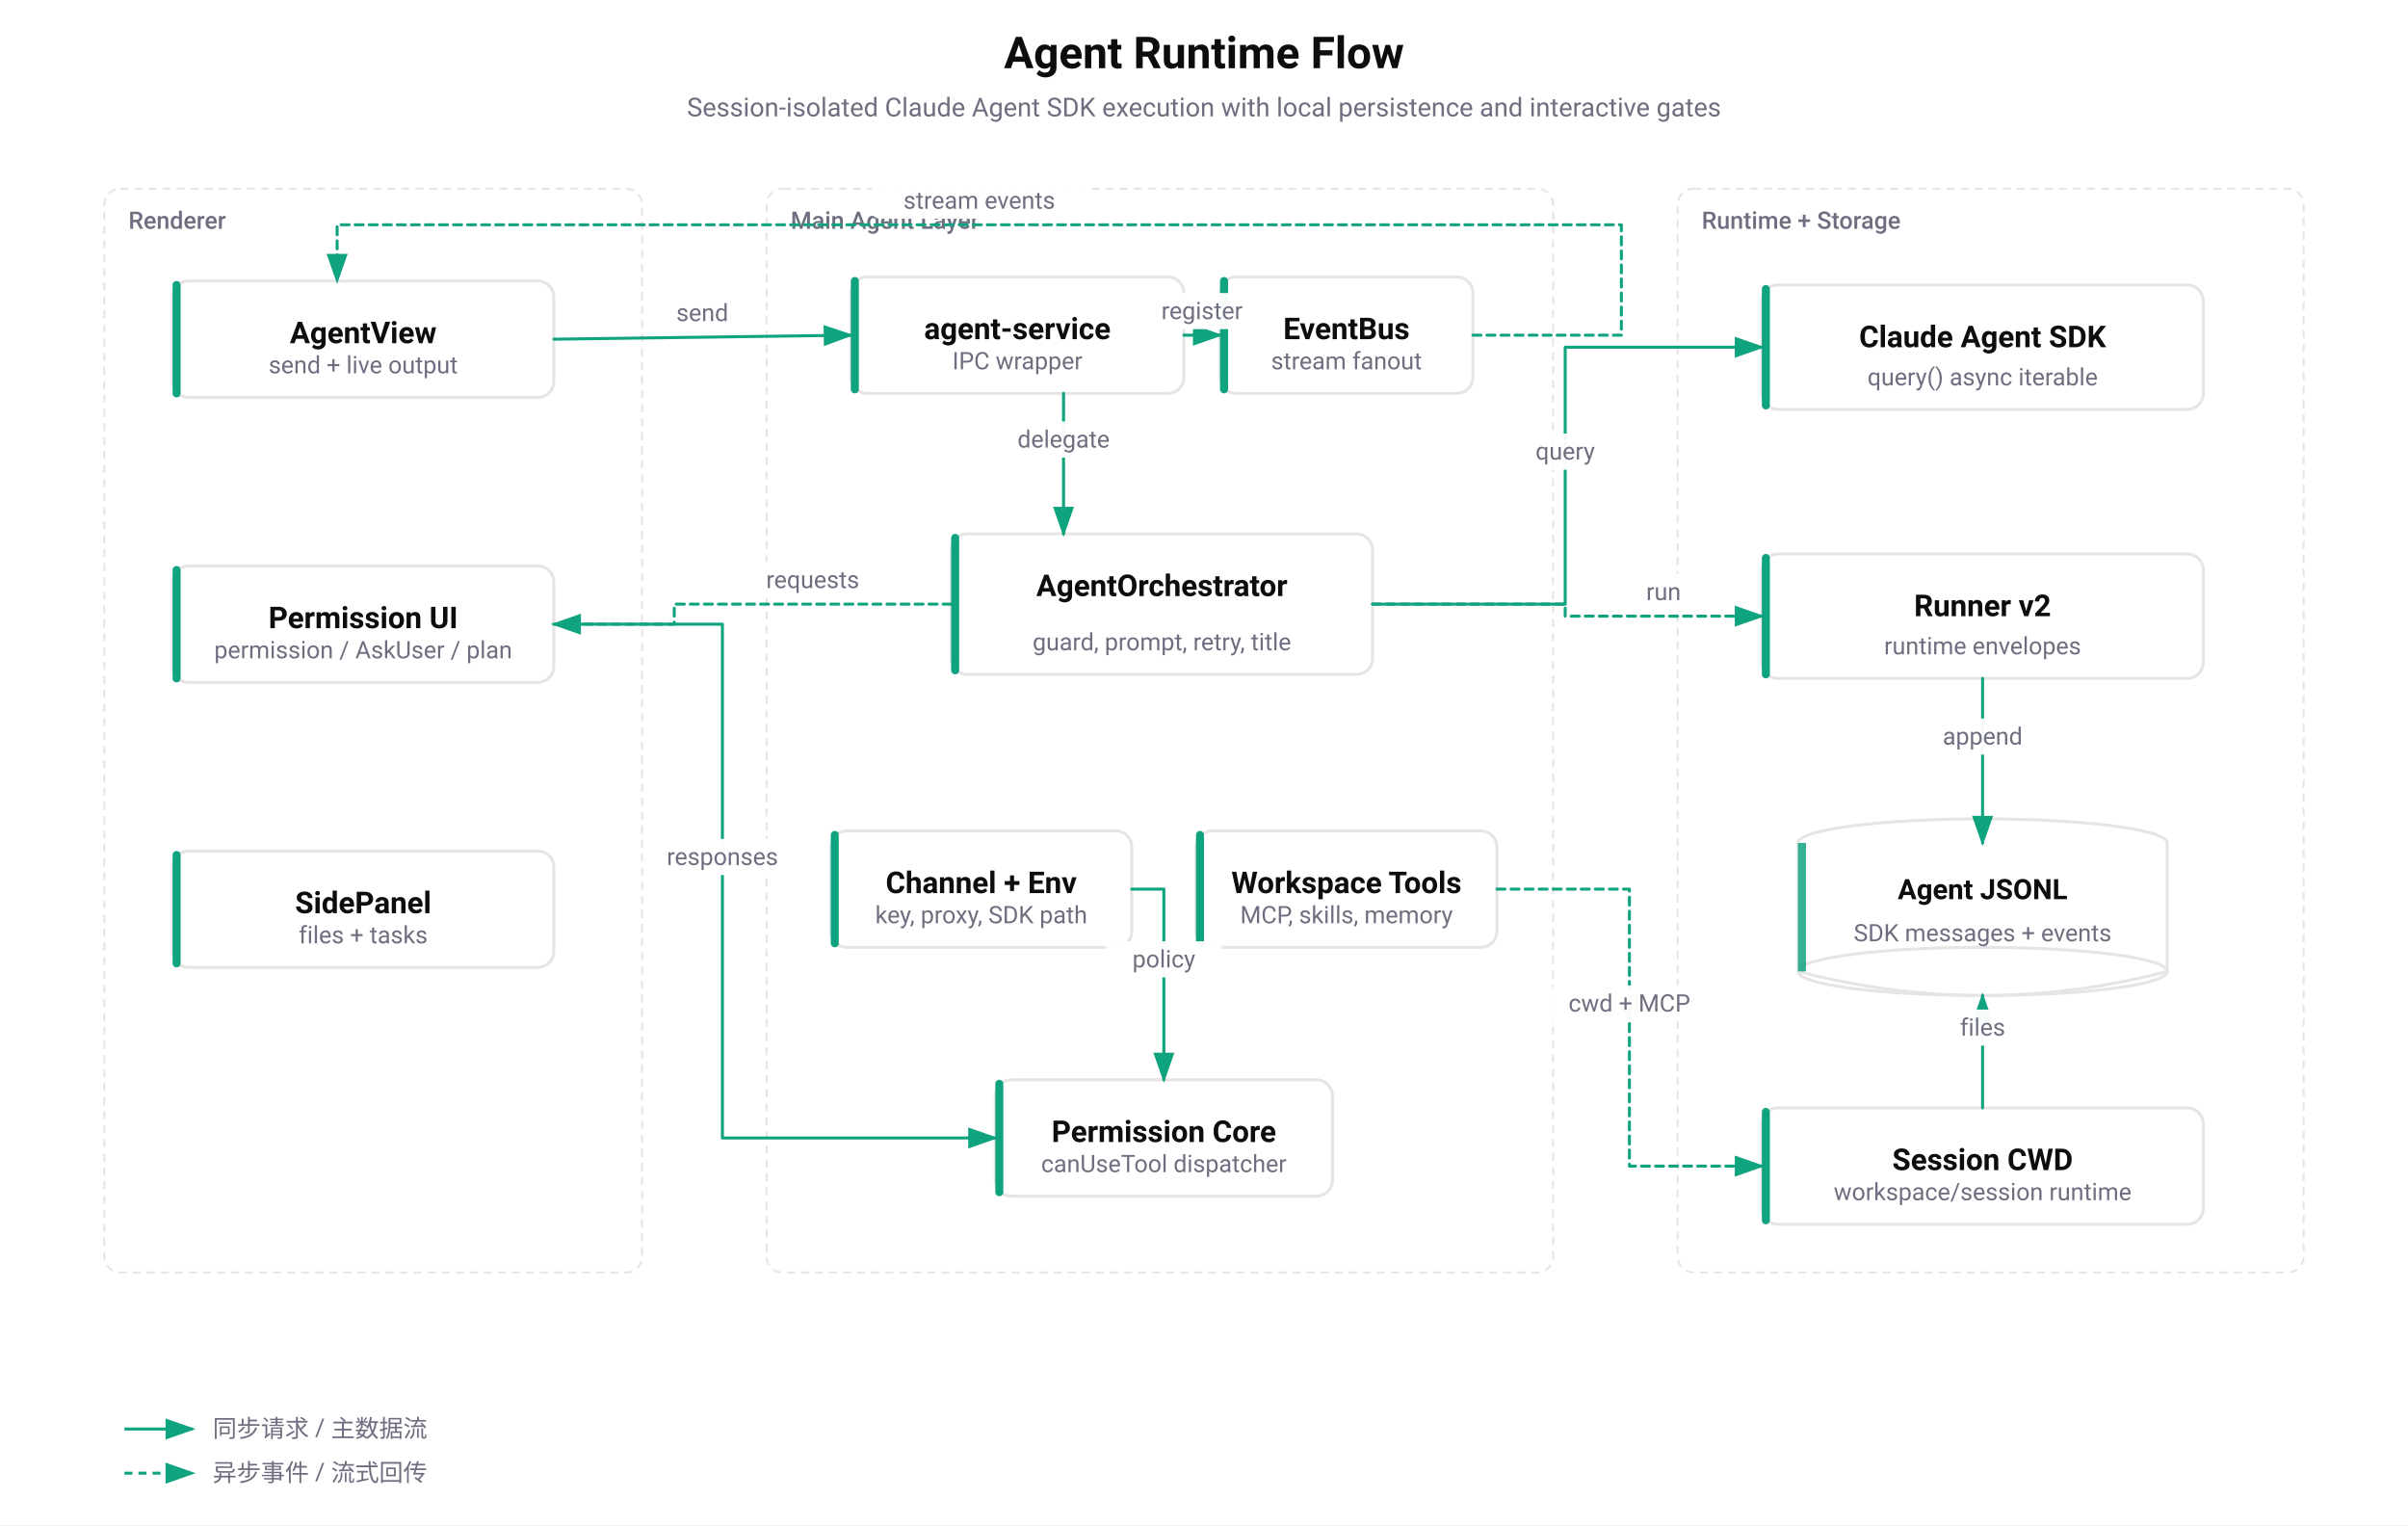
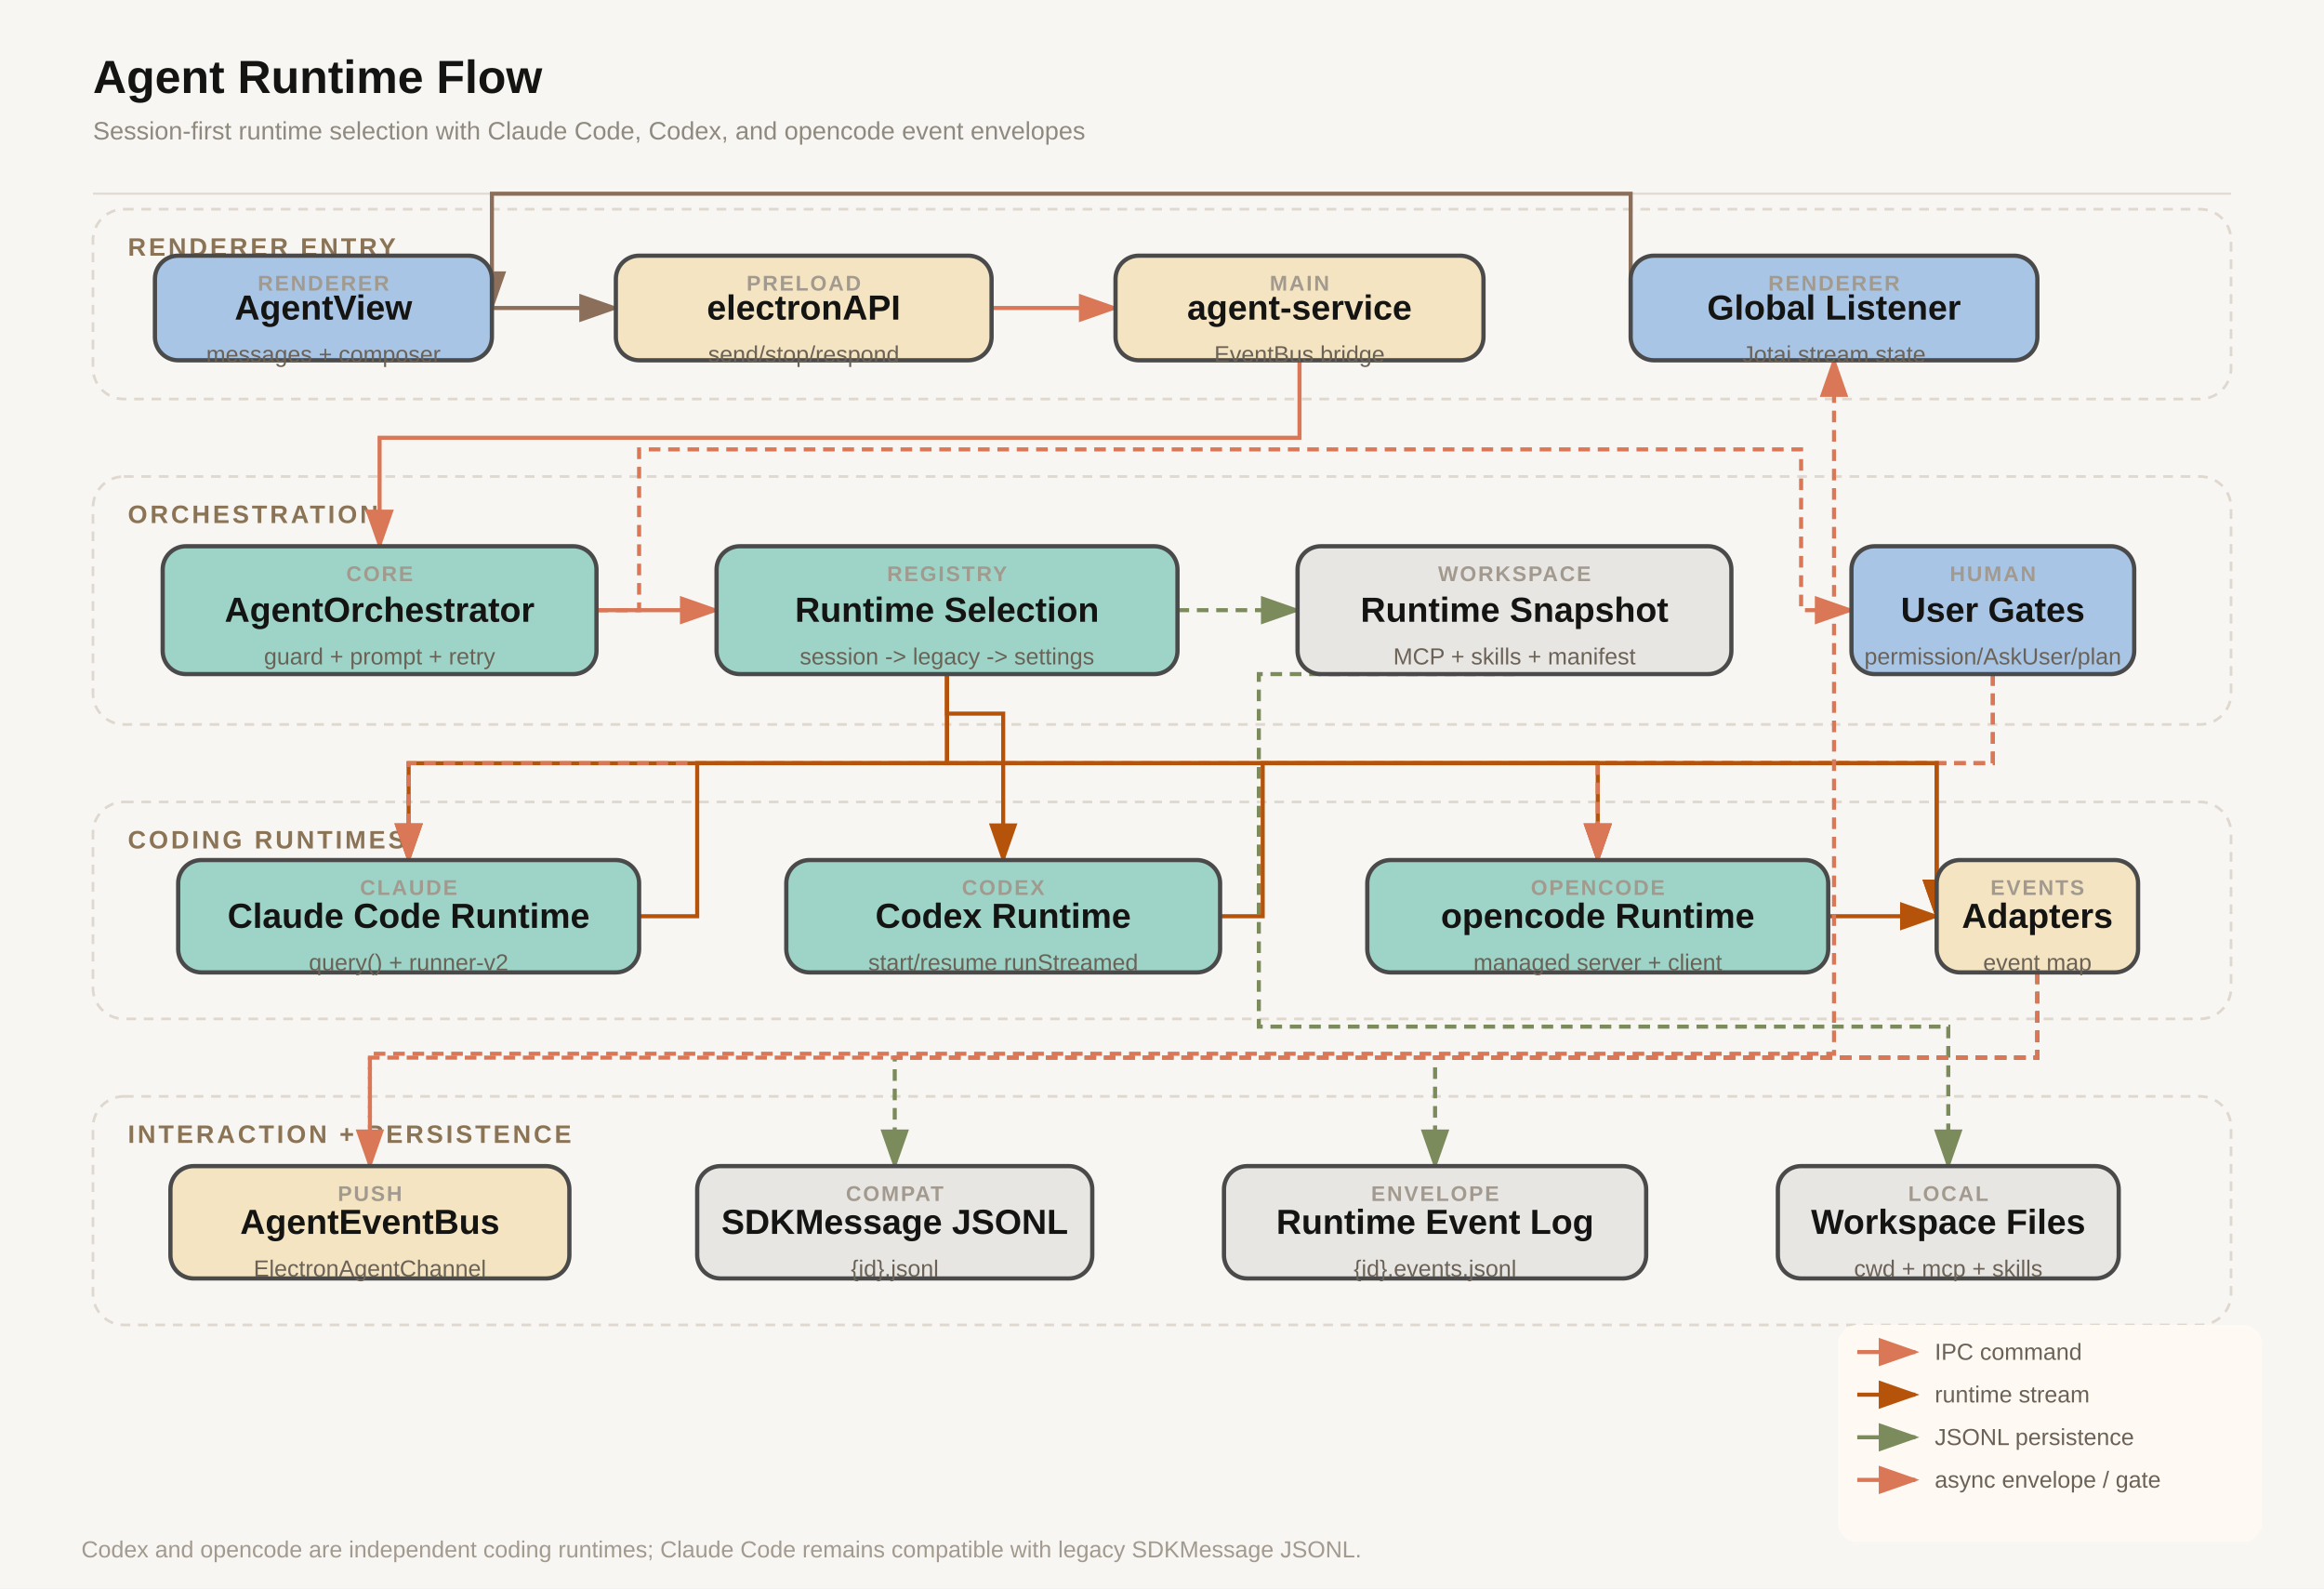
- <svg xmlns="http://www.w3.org/2000/svg" viewBox="0 0 1200 760" width="1200" height="760">
-   <style>
-     text { font-family: -apple-system, BlinkMacSystemFont, 'Segoe UI', Roboto, Helvetica Neue, 'PingFang SC', 'Microsoft YaHei', 'Microsoft JhengHei', 'SimHei', sans-serif; letter-spacing: 0; }
-   </style>
+ <svg xmlns="http://www.w3.org/2000/svg" viewBox="0 0 1200 820" width="1200" height="820">
  <defs>
-     <marker id="arrow-green" markerWidth="10" markerHeight="7" refX="9" refY="3.5" orient="auto">
-       <polygon points="0 0, 10 3.5, 0 7" fill="#10a37f" />
+     <marker id="arrowA" markerWidth="10" markerHeight="7" refX="9" refY="3.5" orient="auto">
+       <polygon points="0 0, 10 3.5, 0 7" fill="#d97757" />
    </marker>
-     <marker id="arrow-gray" markerWidth="10" markerHeight="7" refX="9" refY="3.5" orient="auto">
-       <polygon points="0 0, 10 3.5, 0 7" fill="#71717a" />
+     <marker id="arrowB" markerWidth="10" markerHeight="7" refX="9" refY="3.5" orient="auto">
+       <polygon points="0 0, 10 3.5, 0 7" fill="#7b8b5c" />
    </marker>
+     <marker id="arrowC" markerWidth="10" markerHeight="7" refX="9" refY="3.5" orient="auto">
+       <polygon points="0 0, 10 3.5, 0 7" fill="#8c6f5a" />
+     </marker>
+     <marker id="arrowE" markerWidth="10" markerHeight="7" refX="9" refY="3.5" orient="auto">
+       <polygon points="0 0, 10 3.5, 0 7" fill="#b45309" />
+     </marker>
+     <marker id="arrowF" markerWidth="10" markerHeight="7" refX="9" refY="3.5" orient="auto">
+       <polygon points="0 0, 10 3.5, 0 7" fill="#9a6fb0" />
+     </marker>
+     <marker id="arrowG" markerWidth="10" markerHeight="7" refX="9" refY="3.5" orient="auto">
+       <polygon points="0 0, 10 3.5, 0 7" fill="#d97757" />
+     </marker>
+     <marker id="arrowH" markerWidth="10" markerHeight="7" refX="9" refY="3.5" orient="auto">
+       <polygon points="0 0, 10 3.5, 0 7" fill="#8f8a80" />
+     </marker>
+     <style>
+     text { font-family: -apple-system, BlinkMacSystemFont, 'Segoe UI', 'Helvetica Neue', Arial, 'PingFang SC', 'Microsoft YaHei', 'Microsoft JhengHei', 'SimHei', sans-serif; }
+     .title { font-size: 24px; font-weight: 700; fill: #141413; }
+     .subtitle { font-size: 13px; font-weight: 500; fill: #8f8a80; }
+     .section { font-size: 13px; font-weight: 700; fill: #8b7355; letter-spacing: 1.4px; }
+     .section-sub { font-size: 12px; font-weight: 500; fill: #b4aba0; }
+     .node-title { font-size: 18px; font-weight: 700; fill: #141413; }
+     .node-sub { font-size: 12px; font-weight: 500; fill: #6b6257; }
+     .node-type { font-size: 11px; font-weight: 700; fill: #a29a8f; letter-spacing: 0.08em; }
+     .arrow-label { font-size: 12px; font-weight: 600; fill: #6b6257; }
+     .legend { font-size: 12px; font-weight: 500; fill: #6b6257; }
+     .footnote { font-size: 12px; font-weight: 500; fill: #a29a8f; }
+     </style>
  </defs>
-   <rect width="1200" height="760" fill="#ffffff" />
-   <text x="600" y="34" text-anchor="middle" fill="#0d0d0d" font-size="22" font-weight="600">Agent Runtime Flow</text>
-   <text x="600" y="58" text-anchor="middle" fill="#6e6e80" font-size="13">Session-isolated Claude Agent SDK execution with local persistence and interactive gates</text>
-   <rect x="52" y="94" width="268" height="540" rx="8" ry="8" fill="none" stroke="#e5e5e5" stroke-width="1" stroke-dasharray="4,3" />
-   <text x="64" y="114" fill="#6e6e80" font-size="12" font-weight="500">Renderer</text>
-   <rect x="86" y="140" width="190" height="58" rx="8" ry="8" fill="#ffffff" stroke="#e5e5e5" stroke-width="1.5" />
-   <rect x="86" y="140" width="4" height="58" rx="2" ry="2" fill="#10a37f" />
-   <text x="181" y="171" text-anchor="middle" fill="#0d0d0d" font-size="15" font-weight="600">AgentView</text>
-   <text x="181" y="186" text-anchor="middle" fill="#6e6e80" font-size="12">send + live output</text>
-   <rect x="86" y="282" width="190" height="58" rx="8" ry="8" fill="#ffffff" stroke="#e5e5e5" stroke-width="1.5" />
-   <rect x="86" y="282" width="4" height="58" rx="2" ry="2" fill="#10a37f" />
-   <text x="181" y="313" text-anchor="middle" fill="#0d0d0d" font-size="15" font-weight="600">Permission UI</text>
-   <text x="181" y="328" text-anchor="middle" fill="#6e6e80" font-size="12">permission / AskUser / plan</text>
-   <rect x="86" y="424" width="190" height="58" rx="8" ry="8" fill="#ffffff" stroke="#e5e5e5" stroke-width="1.5" />
-   <rect x="86" y="424" width="4" height="58" rx="2" ry="2" fill="#10a37f" />
-   <text x="181" y="455" text-anchor="middle" fill="#0d0d0d" font-size="15" font-weight="600">SidePanel</text>
-   <text x="181" y="470" text-anchor="middle" fill="#6e6e80" font-size="12">files + tasks</text>
-   <rect x="382" y="94" width="392" height="540" rx="8" ry="8" fill="none" stroke="#e5e5e5" stroke-width="1" stroke-dasharray="4,3" />
-   <text x="394" y="114" fill="#6e6e80" font-size="12" font-weight="500">Main Agent Layer</text>
-   <rect x="424" y="138" width="166" height="58" rx="8" ry="8" fill="#ffffff" stroke="#e5e5e5" stroke-width="1.5" />
-   <rect x="424" y="138" width="4" height="58" rx="2" ry="2" fill="#10a37f" />
-   <text x="507" y="169" text-anchor="middle" fill="#0d0d0d" font-size="15" font-weight="600">agent-service</text>
-   <text x="507" y="184" text-anchor="middle" fill="#6e6e80" font-size="12">IPC wrapper</text>
-   <rect x="608" y="138" width="126" height="58" rx="8" ry="8" fill="#ffffff" stroke="#e5e5e5" stroke-width="1.5" />
-   <rect x="608" y="138" width="4" height="58" rx="2" ry="2" fill="#10a37f" />
-   <text x="671" y="169" text-anchor="middle" fill="#0d0d0d" font-size="15" font-weight="600">EventBus</text>
-   <text x="671" y="184" text-anchor="middle" fill="#6e6e80" font-size="12">stream fanout</text>
-   <rect x="474" y="266" width="210" height="70" rx="8" ry="8" fill="#ffffff" stroke="#e5e5e5" stroke-width="1.5" />
-   <rect x="474" y="266" width="4" height="70" rx="2" ry="2" fill="#10a37f" />
-   <text x="579" y="297" text-anchor="middle" fill="#0d0d0d" font-size="15" font-weight="600">AgentOrchestrator</text>
-   <text x="579" y="324" text-anchor="middle" fill="#6e6e80" font-size="12">guard, prompt, retry, title</text>
-   <rect x="414" y="414" width="150" height="58" rx="8" ry="8" fill="#ffffff" stroke="#e5e5e5" stroke-width="1.5" />
-   <rect x="414" y="414" width="4" height="58" rx="2" ry="2" fill="#10a37f" />
-   <text x="489" y="445" text-anchor="middle" fill="#0d0d0d" font-size="15" font-weight="600">Channel + Env</text>
-   <text x="489" y="460" text-anchor="middle" fill="#6e6e80" font-size="12">key, proxy, SDK path</text>
-   <rect x="596" y="414" width="150" height="58" rx="8" ry="8" fill="#ffffff" stroke="#e5e5e5" stroke-width="1.5" />
-   <rect x="596" y="414" width="4" height="58" rx="2" ry="2" fill="#10a37f" />
-   <text x="671" y="445" text-anchor="middle" fill="#0d0d0d" font-size="15" font-weight="600">Workspace Tools</text>
-   <text x="671" y="460" text-anchor="middle" fill="#6e6e80" font-size="12">MCP, skills, memory</text>
-   <rect x="496" y="538" width="168" height="58" rx="8" ry="8" fill="#ffffff" stroke="#e5e5e5" stroke-width="1.5" />
-   <rect x="496" y="538" width="4" height="58" rx="2" ry="2" fill="#10a37f" />
-   <text x="580" y="569" text-anchor="middle" fill="#0d0d0d" font-size="15" font-weight="600">Permission Core</text>
-   <text x="580" y="584" text-anchor="middle" fill="#6e6e80" font-size="12">canUseTool dispatcher</text>
-   <rect x="836" y="94" width="312" height="540" rx="8" ry="8" fill="none" stroke="#e5e5e5" stroke-width="1" stroke-dasharray="4,3" />
-   <text x="848" y="114" fill="#6e6e80" font-size="12" font-weight="500">Runtime + Storage</text>
-   <rect x="878" y="142" width="220" height="62" rx="8" ry="8" fill="#ffffff" stroke="#e5e5e5" stroke-width="1.5" />
-   <rect x="878" y="142" width="4" height="62" rx="2" ry="2" fill="#10a37f" />
-   <text x="988" y="173" text-anchor="middle" fill="#0d0d0d" font-size="15" font-weight="600">Claude Agent SDK</text>
-   <text x="988" y="192" text-anchor="middle" fill="#6e6e80" font-size="12">query() async iterable</text>
-   <rect x="878" y="276" width="220" height="62" rx="8" ry="8" fill="#ffffff" stroke="#e5e5e5" stroke-width="1.5" />
-   <rect x="878" y="276" width="4" height="62" rx="2" ry="2" fill="#10a37f" />
-   <text x="988" y="307" text-anchor="middle" fill="#0d0d0d" font-size="15" font-weight="600">Runner v2</text>
-   <text x="988" y="326" text-anchor="middle" fill="#6e6e80" font-size="12">runtime envelopes</text>
-   <ellipse cx="988" cy="420" rx="92.0" ry="12" fill="#ffffff" stroke="#e5e5e5" stroke-width="1.5" />
-   <path d="M 896.0,420 L 896.0,484 Q 988,508 1080.0,484 L 1080.0,420" fill="#ffffff" stroke="#e5e5e5" stroke-width="1.5" />
-   <ellipse cx="988" cy="484" rx="92.0" ry="12" fill="none" stroke="#e5e5e5" stroke-width="1.5" />
-   <rect x="896.0" y="420" width="4" height="64" fill="#10a37f" opacity="0.85" />
-   <text x="988" y="448" text-anchor="middle" fill="#0d0d0d" font-size="14" font-weight="600">Agent JSONL</text>
-   <text x="988" y="469" text-anchor="middle" fill="#6e6e80" font-size="12">SDK messages + events</text>
-   <rect x="878" y="552" width="220" height="58" rx="8" ry="8" fill="#ffffff" stroke="#e5e5e5" stroke-width="1.5" />
-   <rect x="878" y="552" width="4" height="58" rx="2" ry="2" fill="#10a37f" />
-   <text x="988" y="583" text-anchor="middle" fill="#0d0d0d" font-size="15" font-weight="600">Session CWD</text>
-   <text x="988" y="598" text-anchor="middle" fill="#6e6e80" font-size="12">workspace/session runtime</text>
-   <path d="M 276,169 L 424,167" fill="none" stroke="#10a37f" stroke-width="1.5" stroke-linecap="round" stroke-linejoin="round" marker-end="url(#arrow-green)" />
-   <rect x="327.0" y="147" width="46" height="18" rx="4" fill="#ffffff" opacity="0.96" />
-   <text x="350" y="160" text-anchor="middle" fill="#6e6e80" font-size="12">send</text>
-   <path d="M 590,167 L 608,167" fill="none" stroke="#10a37f" stroke-width="1.5" stroke-linecap="round" stroke-linejoin="round" marker-end="url(#arrow-green)" />
-   <rect x="563.0" y="146" width="72" height="18" rx="4" fill="#ffffff" opacity="0.96" />
-   <text x="599" y="159" text-anchor="middle" fill="#6e6e80" font-size="12">register</text>
-   <path d="M 530,196 L 530,266" fill="none" stroke="#10a37f" stroke-width="1.5" stroke-linecap="round" stroke-linejoin="round" marker-end="url(#arrow-green)" />
-   <rect x="494.0" y="210" width="72" height="18" rx="4" fill="#ffffff" opacity="0.96" />
-   <text x="530" y="223" text-anchor="middle" fill="#6e6e80" font-size="12">delegate</text>
-   <path d="M 684,301 L 780,301 L 780,173 L 878,173" fill="none" stroke="#10a37f" stroke-width="1.5" stroke-linecap="round" stroke-linejoin="round" marker-end="url(#arrow-green)" />
-   <rect x="754.5" y="216" width="51" height="18" rx="4" fill="#ffffff" opacity="0.96" />
-   <text x="780" y="229" text-anchor="middle" fill="#6e6e80" font-size="12">query</text>
-   <path d="M 684,301 L 780,301 L 780,307 L 878,307" fill="none" stroke="#10a37f" stroke-width="1.5" stroke-linecap="round" stroke-linejoin="round" marker-end="url(#arrow-green)" stroke-dasharray="4,3" />
-   <rect x="806.0" y="286" width="46" height="18" rx="4" fill="#ffffff" opacity="0.96" />
-   <text x="829" y="299" text-anchor="middle" fill="#6e6e80" font-size="12">run</text>
-   <path d="M 734,167 L 808,167 L 808,112 L 168,112 L 168,140" fill="none" stroke="#10a37f" stroke-width="1.5" stroke-linecap="round" stroke-linejoin="round" marker-end="url(#arrow-green)" stroke-dasharray="4,3" />
-   <rect x="434.5" y="91" width="107" height="18" rx="4" fill="#ffffff" opacity="0.96" />
-   <text x="488" y="104" text-anchor="middle" fill="#6e6e80" font-size="12">stream events</text>
-   <path d="M 474,301 L 336,301 L 336,311 L 276,311" fill="none" stroke="#10a37f" stroke-width="1.5" stroke-linecap="round" stroke-linejoin="round" marker-end="url(#arrow-green)" stroke-dasharray="4,3" />
-   <rect x="369.0" y="280" width="72" height="18" rx="4" fill="#ffffff" opacity="0.96" />
-   <text x="405" y="293" text-anchor="middle" fill="#6e6e80" font-size="12">requests</text>
-   <path d="M 276,311 L 360,311 L 360,567 L 496,567" fill="none" stroke="#10a37f" stroke-width="1.5" stroke-linecap="round" stroke-linejoin="round" marker-end="url(#arrow-green)" />
-   <rect x="320.5" y="418" width="79" height="18" rx="4" fill="#ffffff" opacity="0.96" />
-   <text x="360" y="431" text-anchor="middle" fill="#6e6e80" font-size="12">responses</text>
-   <path d="M 564,443 L 580,443 L 580,538" fill="none" stroke="#10a37f" stroke-width="1.5" stroke-linecap="round" stroke-linejoin="round" marker-end="url(#arrow-green)" />
-   <rect x="551.0" y="469" width="58" height="18" rx="4" fill="#ffffff" opacity="0.96" />
-   <text x="580" y="482" text-anchor="middle" fill="#6e6e80" font-size="12">policy</text>
-   <path d="M 746,443 L 812,443 L 812,581 L 878,581" fill="none" stroke="#10a37f" stroke-width="1.5" stroke-linecap="round" stroke-linejoin="round" marker-end="url(#arrow-green)" stroke-dasharray="4,3" />
-   <rect x="772.5" y="491" width="79" height="18" rx="4" fill="#ffffff" opacity="0.96" />
-   <text x="812" y="504" text-anchor="middle" fill="#6e6e80" font-size="12">cwd + MCP</text>
-   <path d="M 988,338 L 988,420" fill="none" stroke="#10a37f" stroke-width="1.5" stroke-linecap="round" stroke-linejoin="round" marker-end="url(#arrow-green)" />
-   <rect x="959.0" y="358" width="58" height="18" rx="4" fill="#ffffff" opacity="0.96" />
-   <text x="988" y="371" text-anchor="middle" fill="#6e6e80" font-size="12">append</text>
-   <path d="M 988,552 L 988,496" fill="none" stroke="#10a37f" stroke-width="1.5" stroke-linecap="round" stroke-linejoin="round" marker-end="url(#arrow-green)" />
-   <rect x="962.5" y="503" width="51" height="18" rx="4" fill="#ffffff" opacity="0.96" />
-   <text x="988" y="516" text-anchor="middle" fill="#6e6e80" font-size="12">files</text>
-   <g transform="translate(62,704)">
-     <line x1="0" y1="8" x2="34" y2="8" stroke="#10a37f" stroke-width="1.5" marker-end="url(#arrow-green)" />
-     <text x="44" y="12" fill="#6e6e80" font-size="12">同步请求 / 主数据流</text>
-     <line x1="0" y1="30" x2="34" y2="30" stroke="#10a37f" stroke-width="1.5" stroke-dasharray="4,3" marker-end="url(#arrow-green)" />
-     <text x="44" y="34" fill="#6e6e80" font-size="12">异步事件 / 流式回传</text>
-   </g>
+   <rect width="1200.0" height="820.0" fill="#f8f6f3" />
+   <text x="48.0" y="48" text-anchor="start" class="title">Agent Runtime Flow</text>
+   <text x="48.0" y="72" text-anchor="start" class="subtitle">Session-first runtime selection with Claude Code, Codex, and opencode event envelopes</text>
+   <line x1="48" y1="100" x2="1152.0" y2="100" stroke="#ded8cf" stroke-width="1" />
+   <rect x="48.0" y="108.0" width="1104.0" height="98.0" rx="16.0" fill="none" stroke="#ded8cf" stroke-width="1.4" stroke-dasharray="5 4" />
+   <text x="66.0" y="132.0" class="section">RENDERER ENTRY</text>
+   <rect x="48.0" y="246.0" width="1104.0" height="128.0" rx="16.0" fill="none" stroke="#ded8cf" stroke-width="1.4" stroke-dasharray="5 4" />
+   <text x="66.0" y="270.0" class="section">ORCHESTRATION</text>
+   <rect x="48.0" y="414.0" width="1104.0" height="112.0" rx="16.0" fill="none" stroke="#ded8cf" stroke-width="1.4" stroke-dasharray="5 4" />
+   <text x="66.0" y="438.0" class="section">CODING RUNTIMES</text>
+   <rect x="48.0" y="566.0" width="1104.0" height="118.0" rx="16.0" fill="none" stroke="#ded8cf" stroke-width="1.4" stroke-dasharray="5 4" />
+   <text x="66.0" y="590.0" class="section">INTERACTION + PERSISTENCE</text>
+   <path d="M 254.0,159.0 L 318.0,159.0" fill="none" stroke="#8c6f5a" stroke-width="2.1" marker-end="url(#arrowC)" />
+   <path d="M 512.0,159.0 L 576.0,159.0" fill="none" stroke="#d97757" stroke-width="2.1" marker-end="url(#arrowA)" />
+   <path d="M 671.0,186.0 L 671.0,226.0 L 196.0,226.0 L 196.0,282.0" fill="none" stroke="#d97757" stroke-width="2.1" marker-end="url(#arrowA)" />
+   <path d="M 308.0,315.0 L 370.0,315.0" fill="none" stroke="#d97757" stroke-width="2.1" marker-end="url(#arrowA)" />
+   <path d="M 608.0,315.0 L 670.0,315.0" fill="none" stroke="#7b8b5c" stroke-width="2.1" marker-end="url(#arrowB)" stroke-dasharray="6,4" />
+   <path d="M 782.0,348.0 L 650.0,348.0 L 650.0,530.0 L 1006.0,530.0 L 1006.0,602.0" fill="none" stroke="#7b8b5c" stroke-width="2.1" marker-end="url(#arrowB)" stroke-dasharray="6,4" />
+   <path d="M 489.0,348.0 L 489.0,394.0 L 211.0,394.0 L 211.0,444.0" fill="none" stroke="#b45309" stroke-width="2.1" marker-end="url(#arrowE)" />
+   <path d="M 489.0,348.0 L 489.0,368.4 L 518.0,368.4 L 518.0,444.0" fill="none" stroke="#b45309" stroke-width="2.1" marker-end="url(#arrowE)" />
+   <path d="M 489.0,348.0 L 489.0,394.0 L 825.0,394.0 L 825.0,444.0" fill="none" stroke="#b45309" stroke-width="2.1" marker-end="url(#arrowE)" />
+   <path d="M 308.0,315.0 L 330.0,315.0 L 330.0,232.0 L 930.0,232.0 L 930.0,315.0 L 956.0,315.0" fill="none" stroke="#d97757" stroke-width="2.1" marker-end="url(#arrowA)" stroke-dasharray="6,4" />
+   <path d="M 1029.0,348.0 L 1029.0,394.0 L 211.0,394.0 L 211.0,444.0" fill="none" stroke="#d97757" stroke-width="2.1" marker-end="url(#arrowA)" stroke-dasharray="6,4" />
+   <path d="M 1029.0,348.0 L 1029.0,394.0 L 825.0,394.0 L 825.0,444.0" fill="none" stroke="#d97757" stroke-width="2.1" marker-end="url(#arrowA)" stroke-dasharray="6,4" />
+   <path d="M 330.0,473.0 L 360.0,473.0 L 360.0,394.0 L 1000.0,394.0 L 1000.0,473.0" fill="none" stroke="#b45309" stroke-width="2.1" marker-end="url(#arrowE)" />
+   <path d="M 630.0,473.0 L 652.0,473.0 L 652.0,394.0 L 1000.0,394.0 L 1000.0,473.0" fill="none" stroke="#b45309" stroke-width="2.1" marker-end="url(#arrowE)" />
+   <path d="M 944.0,473.0 L 1000.0,473.0" fill="none" stroke="#b45309" stroke-width="2.1" marker-end="url(#arrowE)" />
+   <path d="M 1052.0,502.0 L 1052.0,546.0 L 741.0,546.0 L 741.0,602.0" fill="none" stroke="#7b8b5c" stroke-width="2.1" marker-end="url(#arrowB)" stroke-dasharray="6,4" />
+   <path d="M 1052.0,502.0 L 1052.0,546.0 L 462.0,546.0 L 462.0,602.0" fill="none" stroke="#7b8b5c" stroke-width="2.1" marker-end="url(#arrowB)" stroke-dasharray="6,4" />
+   <path d="M 1052.0,502.0 L 1052.0,546.0 L 191.0,546.0 L 191.0,602.0" fill="none" stroke="#d97757" stroke-width="2.1" marker-end="url(#arrowA)" stroke-dasharray="6,4" />
+   <path d="M 191.0,602.0 L 191.0,544.0 L 947.0,544.0 L 947.0,186.0" fill="none" stroke="#d97757" stroke-width="2.1" marker-end="url(#arrowA)" stroke-dasharray="6,4" />
+   <path d="M 842.0,159.0 L 842.0,100.0 L 254.0,100.0 L 254.0,159.0" fill="none" stroke="#8c6f5a" stroke-width="2.1" marker-end="url(#arrowC)" />
+   <rect x="80.0" y="132.0" width="174.0" height="54.0" rx="12.0" fill="#a8c5e6" stroke="#4a4a4a" stroke-width="2.2" />
+   <text x="167.0" y="150.0" text-anchor="middle" class="node-type">RENDERER</text>
+   <text x="167.0" y="165.0" text-anchor="middle" class="node-title">AgentView</text>
+   <text x="167.0" y="187.0" text-anchor="middle" class="node-sub">messages + composer</text>
+   <rect x="318.0" y="132.0" width="194.0" height="54.0" rx="12.0" fill="#f4e4c1" stroke="#4a4a4a" stroke-width="2.2" />
+   <text x="415.0" y="150.0" text-anchor="middle" class="node-type">PRELOAD</text>
+   <text x="415.0" y="165.0" text-anchor="middle" class="node-title">electronAPI</text>
+   <text x="415.0" y="187.0" text-anchor="middle" class="node-sub">send/stop/respond</text>
+   <rect x="576.0" y="132.0" width="190.0" height="54.0" rx="12.0" fill="#f4e4c1" stroke="#4a4a4a" stroke-width="2.2" />
+   <text x="671.0" y="150.0" text-anchor="middle" class="node-type">MAIN</text>
+   <text x="671.0" y="165.0" text-anchor="middle" class="node-title">agent-service</text>
+   <text x="671.0" y="187.0" text-anchor="middle" class="node-sub">EventBus bridge</text>
+   <rect x="842.0" y="132.0" width="210.0" height="54.0" rx="12.0" fill="#a8c5e6" stroke="#4a4a4a" stroke-width="2.2" />
+   <text x="947.0" y="150.0" text-anchor="middle" class="node-type">RENDERER</text>
+   <text x="947.0" y="165.0" text-anchor="middle" class="node-title">Global Listener</text>
+   <text x="947.0" y="187.0" text-anchor="middle" class="node-sub">Jotai stream state</text>
+   <rect x="84.0" y="282.0" width="224.0" height="66.0" rx="12.0" fill="#9dd4c7" stroke="#4a4a4a" stroke-width="2.2" />
+   <text x="196.0" y="300.0" text-anchor="middle" class="node-type">CORE</text>
+   <text x="196.0" y="321.0" text-anchor="middle" class="node-title">AgentOrchestrator</text>
+   <text x="196.0" y="343.0" text-anchor="middle" class="node-sub">guard + prompt + retry</text>
+   <rect x="370.0" y="282.0" width="238.0" height="66.0" rx="12.0" fill="#9dd4c7" stroke="#4a4a4a" stroke-width="2.2" />
+   <text x="489.0" y="300.0" text-anchor="middle" class="node-type">REGISTRY</text>
+   <text x="489.0" y="321.0" text-anchor="middle" class="node-title">Runtime Selection</text>
+   <text x="489.0" y="343.0" text-anchor="middle" class="node-sub">session -&gt; legacy -&gt; settings</text>
+   <rect x="670.0" y="282.0" width="224.0" height="66.0" rx="12.0" fill="#e8e6e3" stroke="#4a4a4a" stroke-width="2.2" />
+   <text x="782.0" y="300.0" text-anchor="middle" class="node-type">WORKSPACE</text>
+   <text x="782.0" y="321.0" text-anchor="middle" class="node-title">Runtime Snapshot</text>
+   <text x="782.0" y="343.0" text-anchor="middle" class="node-sub">MCP + skills + manifest</text>
+   <rect x="956.0" y="282.0" width="146.0" height="66.0" rx="12.0" fill="#a8c5e6" stroke="#4a4a4a" stroke-width="2.2" />
+   <text x="1029.0" y="300.0" text-anchor="middle" class="node-type">HUMAN</text>
+   <text x="1029.0" y="321.0" text-anchor="middle" class="node-title">User Gates</text>
+   <text x="1029.0" y="343.0" text-anchor="middle" class="node-sub">permission/AskUser/plan</text>
+   <rect x="92.0" y="444.0" width="238.0" height="58.0" rx="12.0" fill="#9dd4c7" stroke="#4a4a4a" stroke-width="2.2" />
+   <text x="211.0" y="462.0" text-anchor="middle" class="node-type">CLAUDE</text>
+   <text x="211.0" y="479.0" text-anchor="middle" class="node-title">Claude Code Runtime</text>
+   <text x="211.0" y="501.0" text-anchor="middle" class="node-sub">query() + runner-v2</text>
+   <rect x="406.0" y="444.0" width="224.0" height="58.0" rx="12.0" fill="#9dd4c7" stroke="#4a4a4a" stroke-width="2.2" />
+   <text x="518.0" y="462.0" text-anchor="middle" class="node-type">CODEX</text>
+   <text x="518.0" y="479.0" text-anchor="middle" class="node-title">Codex Runtime</text>
+   <text x="518.0" y="501.0" text-anchor="middle" class="node-sub">start/resume runStreamed</text>
+   <rect x="706.0" y="444.0" width="238.0" height="58.0" rx="12.0" fill="#9dd4c7" stroke="#4a4a4a" stroke-width="2.2" />
+   <text x="825.0" y="462.0" text-anchor="middle" class="node-type">OPENCODE</text>
+   <text x="825.0" y="479.0" text-anchor="middle" class="node-title">opencode Runtime</text>
+   <text x="825.0" y="501.0" text-anchor="middle" class="node-sub">managed server + client</text>
+   <rect x="1000.0" y="444.0" width="104.0" height="58.0" rx="12.0" fill="#f4e4c1" stroke="#4a4a4a" stroke-width="2.2" />
+   <text x="1052.0" y="462.0" text-anchor="middle" class="node-type">EVENTS</text>
+   <text x="1052.0" y="479.0" text-anchor="middle" class="node-title">Adapters</text>
+   <text x="1052.0" y="501.0" text-anchor="middle" class="node-sub">event map</text>
+   <rect x="88.0" y="602.0" width="206.0" height="58.0" rx="12.0" fill="#f4e4c1" stroke="#4a4a4a" stroke-width="2.2" />
+   <text x="191.0" y="620.0" text-anchor="middle" class="node-type">PUSH</text>
+   <text x="191.0" y="637.0" text-anchor="middle" class="node-title">AgentEventBus</text>
+   <text x="191.0" y="659.0" text-anchor="middle" class="node-sub">ElectronAgentChannel</text>
+   <rect x="360.0" y="602.0" width="204.0" height="58.0" rx="12.0" fill="#e8e6e3" stroke="#4a4a4a" stroke-width="2.2" />
+   <text x="462.0" y="620.0" text-anchor="middle" class="node-type">COMPAT</text>
+   <text x="462.0" y="637.0" text-anchor="middle" class="node-title">SDKMessage JSONL</text>
+   <text x="462.0" y="659.0" text-anchor="middle" class="node-sub">{id}.jsonl</text>
+   <rect x="632.0" y="602.0" width="218.0" height="58.0" rx="12.0" fill="#e8e6e3" stroke="#4a4a4a" stroke-width="2.2" />
+   <text x="741.0" y="620.0" text-anchor="middle" class="node-type">ENVELOPE</text>
+   <text x="741.0" y="637.0" text-anchor="middle" class="node-title">Runtime Event Log</text>
+   <text x="741.0" y="659.0" text-anchor="middle" class="node-sub">{id}.events.jsonl</text>
+   <rect x="918.0" y="602.0" width="176.0" height="58.0" rx="12.0" fill="#e8e6e3" stroke="#4a4a4a" stroke-width="2.2" />
+   <text x="1006.0" y="620.0" text-anchor="middle" class="node-type">LOCAL</text>
+   <text x="1006.0" y="637.0" text-anchor="middle" class="node-title">Workspace Files</text>
+   <text x="1006.0" y="659.0" text-anchor="middle" class="node-sub">cwd + mcp + skills</text>
+   <rect x="949.0" y="684.0" width="219" height="112" rx="10" fill="#fffaf3" opacity="0.94" />
+   <line x1="959.0" y1="698.0" x2="989.0" y2="698.0" stroke="#d97757" stroke-width="2.1" marker-end="url(#arrowA)" />
+   <text x="999.0" y="702.0" class="legend">IPC command</text>
+   <line x1="959.0" y1="720.0" x2="989.0" y2="720.0" stroke="#b45309" stroke-width="2.1" marker-end="url(#arrowE)" />
+   <text x="999.0" y="724.0" class="legend">runtime stream</text>
+   <line x1="959.0" y1="742.0" x2="989.0" y2="742.0" stroke="#7b8b5c" stroke-width="2.1" marker-end="url(#arrowB)" />
+   <text x="999.0" y="746.0" class="legend">JSONL persistence</text>
+   <line x1="959.0" y1="764.0" x2="989.0" y2="764.0" stroke="#d97757" stroke-width="2.1" marker-end="url(#arrowA)" />
+   <text x="999.0" y="768.0" class="legend">async envelope / gate</text>
+   <text x="42.0" y="804.0" class="footnote">Codex and opencode are independent coding runtimes; Claude Code remains compatible with legacy SDKMessage JSONL.</text>
</svg>
